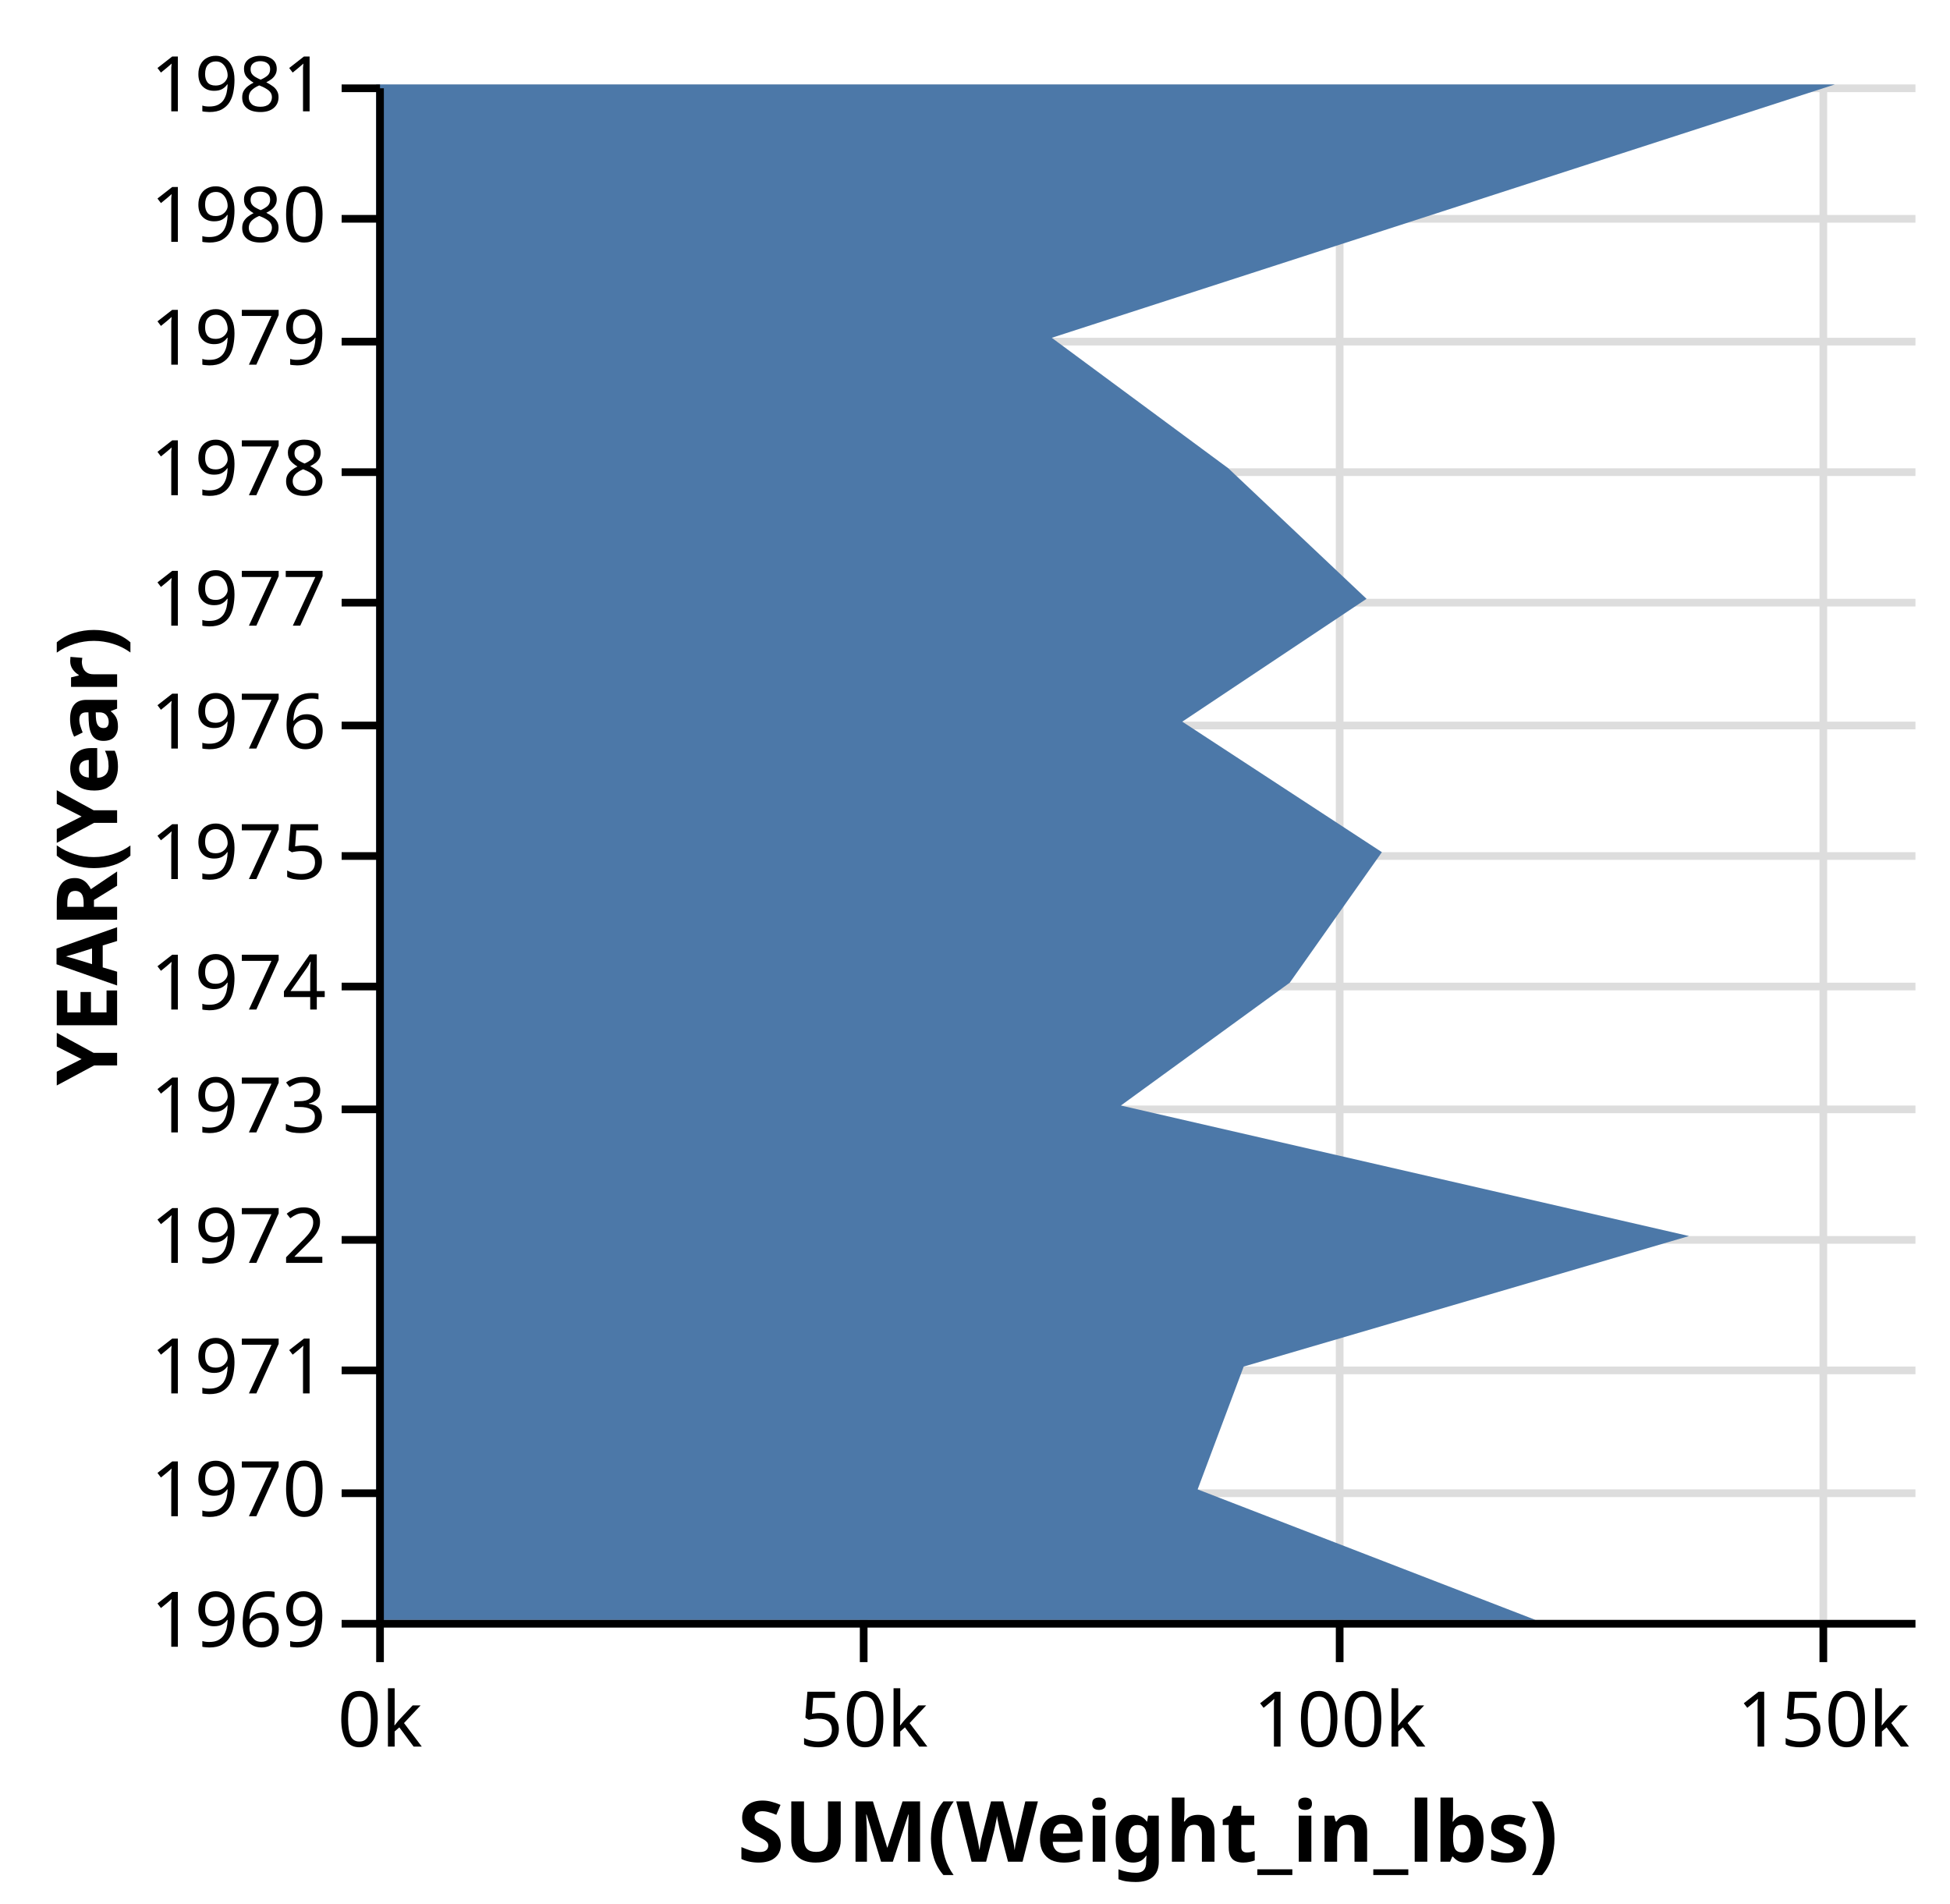
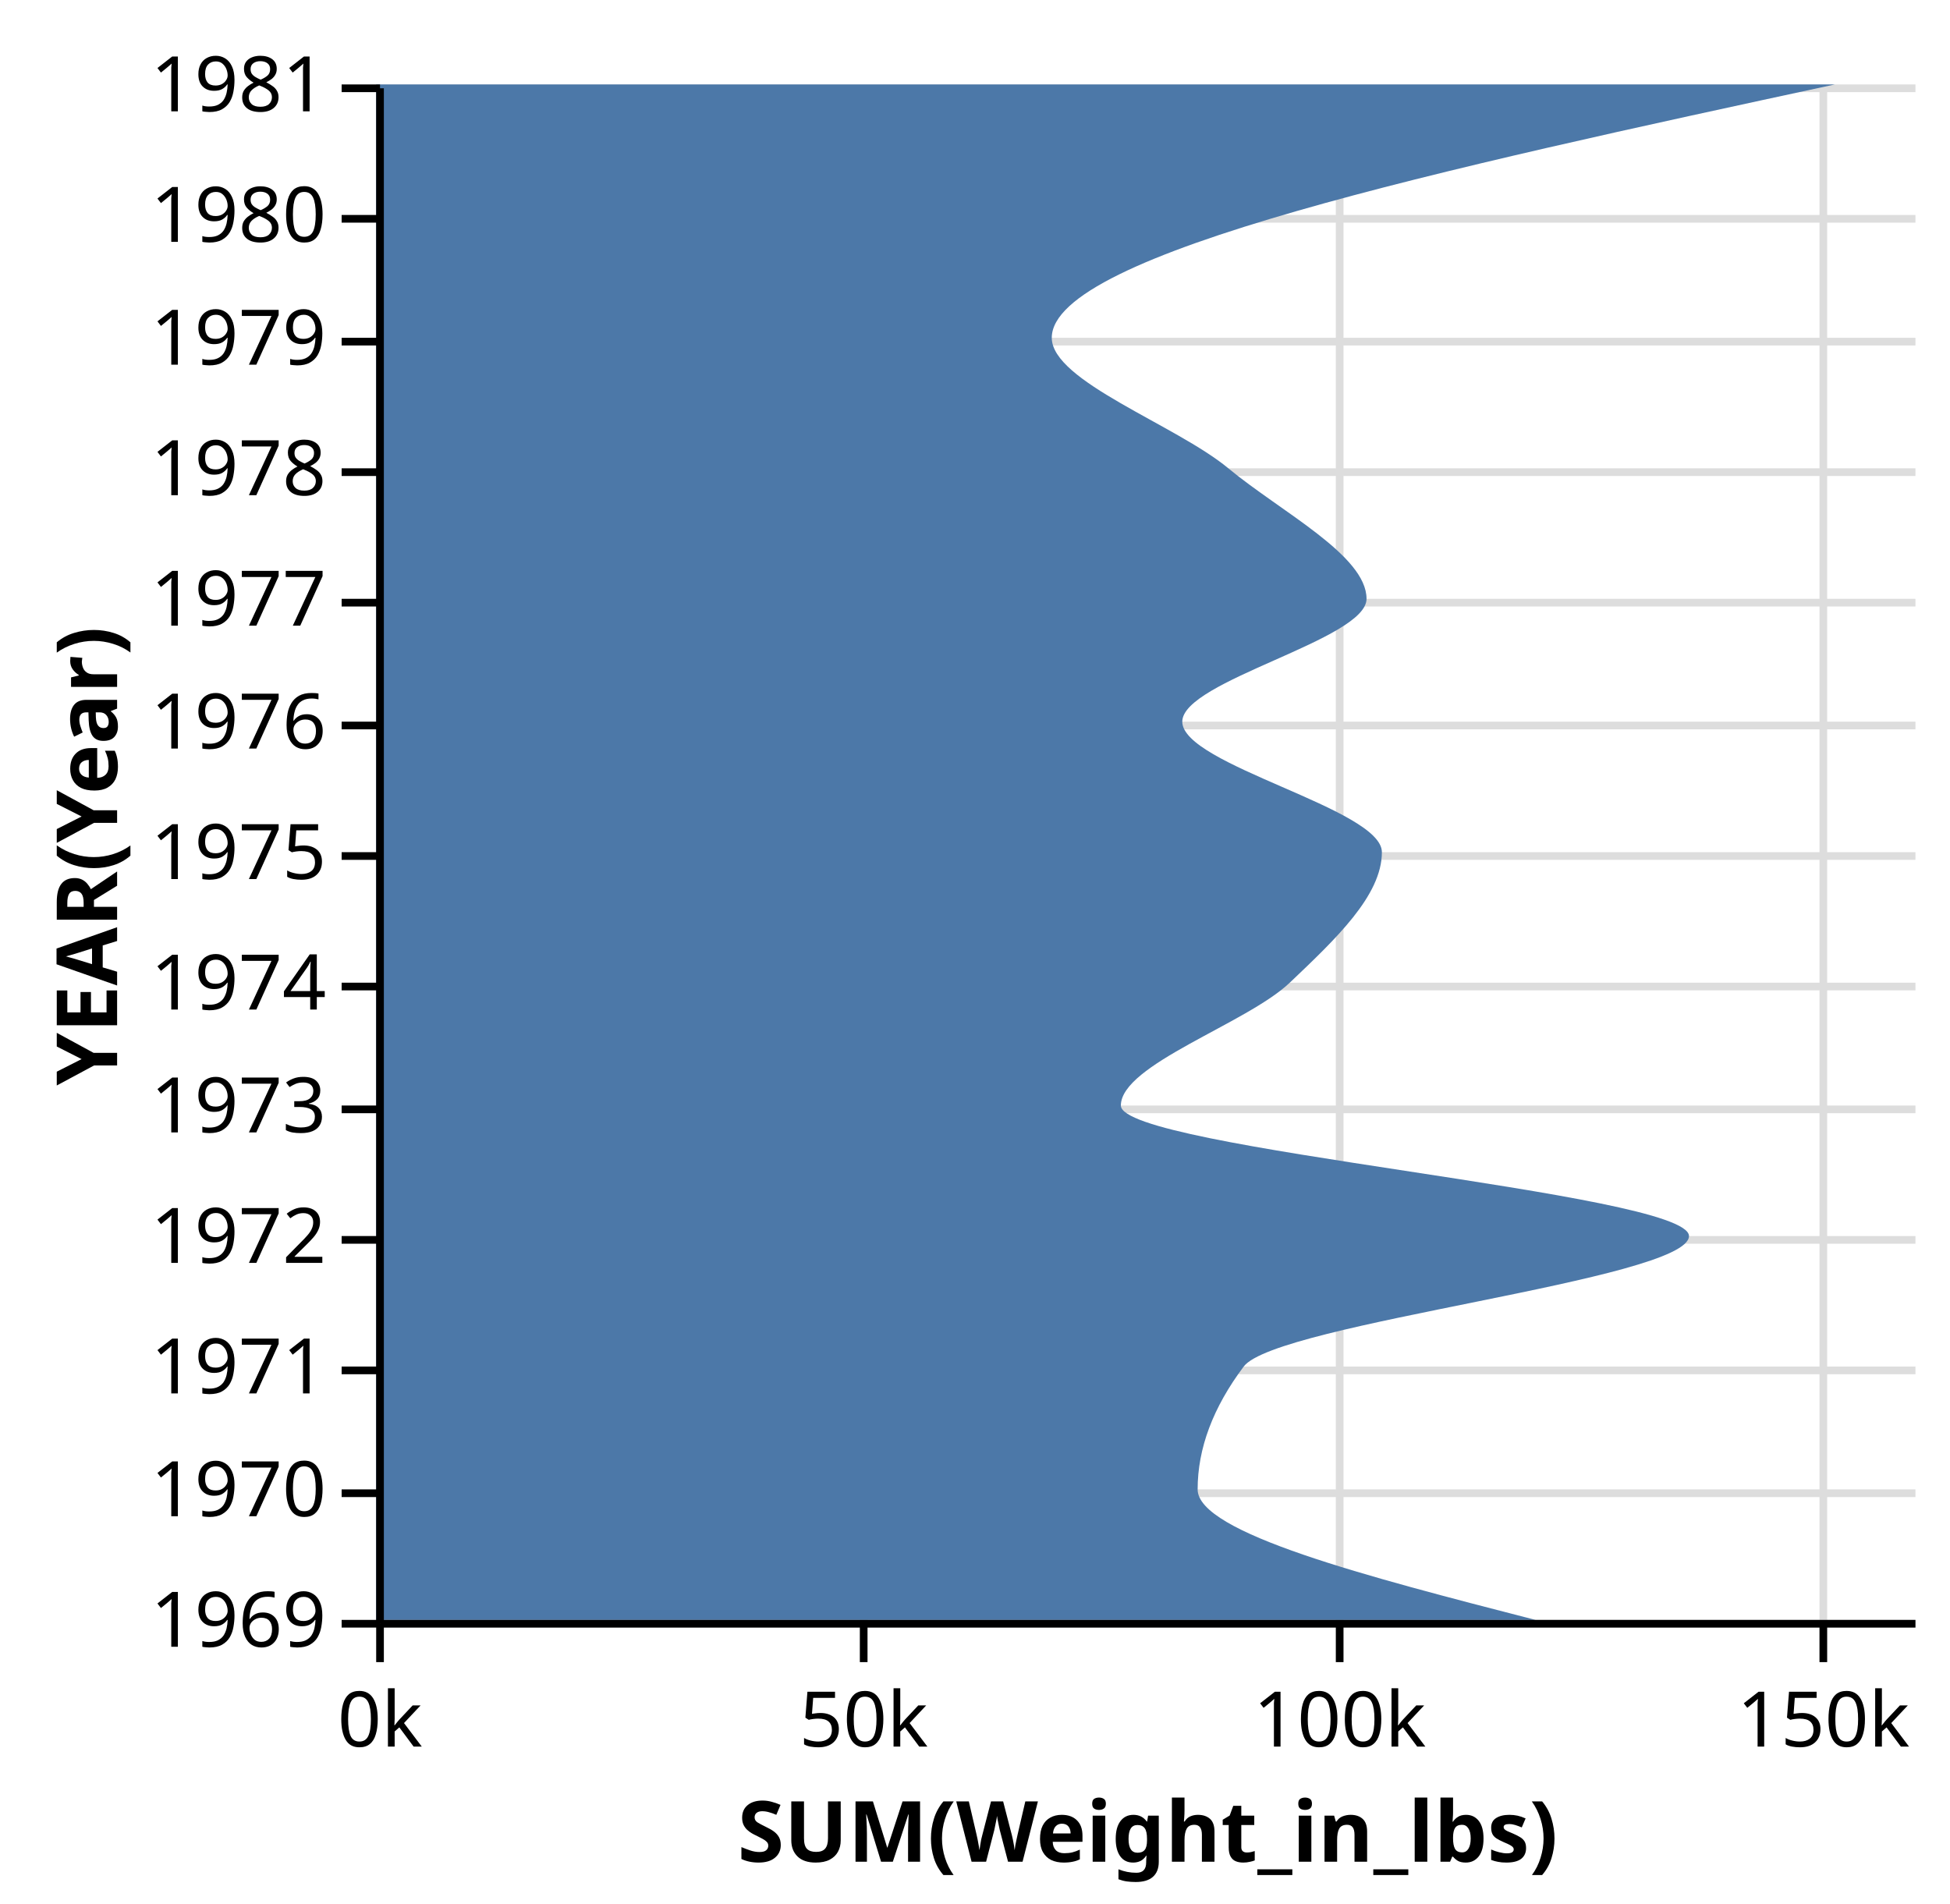
<svg xmlns="http://www.w3.org/2000/svg" class="marks" width="254" height="248" viewBox="0 0 254 248" version="1.1">
  <g transform="translate(49,11)">
    <g class="mark-group role-frame root">
      <g transform="translate(0,0)">
        <path class="background" d="M0,0h200v200h-200Z" style="fill: none;" />
        <g>
          <g class="mark-group role-axis">
            <g transform="translate(0.5,200.5)">
              <path class="background" d="M0,0h0v0h0Z" style="pointer-events: none; fill: none;" />
              <g>
                <g class="mark-rule role-axis-grid" style="pointer-events: none;">
                  <line transform="translate(0,-200)" x2="0" y2="200" style="fill: none; stroke: #ddd; stroke-width: 1; stroke-dasharray: ; opacity: 1;" />
                  <line transform="translate(63,-200)" x2="0" y2="200" style="fill: none; stroke: #ddd; stroke-width: 1; stroke-dasharray: ; opacity: 1;" />
                  <line transform="translate(125,-200)" x2="0" y2="200" style="fill: none; stroke: #ddd; stroke-width: 1; stroke-dasharray: ; opacity: 1;" />
                  <line transform="translate(188,-200)" x2="0" y2="200" style="fill: none; stroke: #ddd; stroke-width: 1; stroke-dasharray: ; opacity: 1;" />
                </g>
              </g>
            </g>
          </g>
          <g class="mark-group role-axis">
            <g transform="translate(0.5,0.5)">
              <path class="background" d="M0,0h0v0h0Z" style="pointer-events: none; fill: none;" />
              <g>
                <g class="mark-rule role-axis-grid" style="pointer-events: none;">
                  <line transform="translate(0,200)" x2="200" y2="0" style="fill: none; stroke: #ddd; stroke-width: 1; stroke-dasharray: ; opacity: 1;" />
                  <line transform="translate(0,183)" x2="200" y2="0" style="fill: none; stroke: #ddd; stroke-width: 1; stroke-dasharray: ; opacity: 1;" />
                  <line transform="translate(0,167)" x2="200" y2="0" style="fill: none; stroke: #ddd; stroke-width: 1; stroke-dasharray: ; opacity: 1;" />
                  <line transform="translate(0,150)" x2="200" y2="0" style="fill: none; stroke: #ddd; stroke-width: 1; stroke-dasharray: ; opacity: 1;" />
                  <line transform="translate(0,133)" x2="200" y2="0" style="fill: none; stroke: #ddd; stroke-width: 1; stroke-dasharray: ; opacity: 1;" />
                  <line transform="translate(0,117)" x2="200" y2="0" style="fill: none; stroke: #ddd; stroke-width: 1; stroke-dasharray: ; opacity: 1;" />
                  <line transform="translate(0,100)" x2="200" y2="0" style="fill: none; stroke: #ddd; stroke-width: 1; stroke-dasharray: ; opacity: 1;" />
                  <line transform="translate(0,83)" x2="200" y2="0" style="fill: none; stroke: #ddd; stroke-width: 1; stroke-dasharray: ; opacity: 1;" />
                  <line transform="translate(0,67)" x2="200" y2="0" style="fill: none; stroke: #ddd; stroke-width: 1; stroke-dasharray: ; opacity: 1;" />
                  <line transform="translate(0,50)" x2="200" y2="0" style="fill: none; stroke: #ddd; stroke-width: 1; stroke-dasharray: ; opacity: 1;" />
                  <line transform="translate(0,33)" x2="200" y2="0" style="fill: none; stroke: #ddd; stroke-width: 1; stroke-dasharray: ; opacity: 1;" />
                  <line transform="translate(0,17)" x2="200" y2="0" style="fill: none; stroke: #ddd; stroke-width: 1; stroke-dasharray: ; opacity: 1;" />
                  <line transform="translate(0,0)" x2="200" y2="0" style="fill: none; stroke: #ddd; stroke-width: 1; stroke-dasharray: ; opacity: 1;" />
                </g>
              </g>
            </g>
          </g>
          <g class="mark-group role-scope nested_main_group">
            <g transform="translate(0,0)">
              <path class="background" d="M0,0h200v200h-200Z" style="fill: transparent;" />
              <g>
                <g class="mark-area role-mark marks">
-                   <path d="M190,0L88,33L111,50L129,67L105,83L131,100L119,117L97,133L171,150L113,167L107,183L151,200L0,200L0,183L0,167L0,150L0,133L0,117L0,100L0,83L0,67L0,50L0,33L0,0Z" style="fill: #4c78a8;" />
+                   <path d="M190,0C139,11,88,22,88,33C88,38.667,104.167,44.333,111,50C117.833,55.667,129,61.333,129,67C129,72.333,105,77.667,105,83C105,88.667,131,94.333,131,100C131,105.667,124.953,111.333,119,117C113.397,122.333,97,127.667,97,133C97,138.667,171,144.333,171,150C171,155.667,117.25,161.333,113,167C109,172.333,107,177.667,107,183C107,188.667,129,194.333,151,200L0,200C0,194.333,0,188.667,0,183C0,177.667,0,172.333,0,167C0,161.333,0,155.667,0,150C0,144.333,0,138.667,0,133C0,127.667,0,122.333,0,117C0,111.333,0,105.667,0,100C0,94.333,0,88.667,0,83C0,77.667,0,72.333,0,67C0,61.333,0,55.667,0,50C0,44.333,0,38.667,0,33C0,22,0,11,0,0Z" style="fill: #4c78a8;" />
                </g>
              </g>
            </g>
          </g>
          <g class="mark-group role-axis">
            <g transform="translate(0.5,200.5)">
              <path class="background" d="M0,0h0v0h0Z" style="pointer-events: none; fill: none;" />
              <g>
                <g class="mark-rule role-axis-tick" style="pointer-events: none;">
                  <line transform="translate(0,0)" x2="0" y2="5" style="fill: none; stroke: #000; stroke-width: 1; opacity: 1;" />
                  <line transform="translate(63,0)" x2="0" y2="5" style="fill: none; stroke: #000; stroke-width: 1; opacity: 1;" />
                  <line transform="translate(125,0)" x2="0" y2="5" style="fill: none; stroke: #000; stroke-width: 1; opacity: 1;" />
                  <line transform="translate(188,0)" x2="0" y2="5" style="fill: none; stroke: #000; stroke-width: 1; opacity: 1;" />
                </g>
                <g class="mark-text role-axis-label" style="pointer-events: none;">
                  <text text-anchor="middle" transform="translate(0,16)" style="font: 10px sans-serif; fill: #000; opacity: 1;">0k</text>
                  <text text-anchor="middle" transform="translate(63,16)" style="font: 10px sans-serif; fill: #000; opacity: 1;">50k</text>
                  <text text-anchor="middle" transform="translate(125,16)" style="font: 10px sans-serif; fill: #000; opacity: 1;">100k</text>
                  <text text-anchor="middle" transform="translate(188,16)" style="font: 10px sans-serif; fill: #000; opacity: 1;">150k</text>
                </g>
                <g class="mark-rule role-axis-domain" style="pointer-events: none;">
                  <line transform="translate(0,0)" x2="200" y2="0" style="fill: none; stroke: #000; stroke-width: 1; opacity: 1;" />
                </g>
                <g class="mark-text role-axis-title" style="pointer-events: none;">
                  <text text-anchor="middle" transform="translate(100,31)" style="font: bold 11px sans-serif; fill: #000; opacity: 1;">SUM(Weight_in_lbs)</text>
                </g>
              </g>
            </g>
          </g>
          <g class="mark-group role-axis">
            <g transform="translate(0.5,0.5)">
              <path class="background" d="M0,0h0v0h0Z" style="pointer-events: none; fill: none;" />
              <g>
                <g class="mark-rule role-axis-tick" style="pointer-events: none;">
                  <line transform="translate(0,200)" x2="-5" y2="0" style="fill: none; stroke: #000; stroke-width: 1; opacity: 1;" />
                  <line transform="translate(0,183)" x2="-5" y2="0" style="fill: none; stroke: #000; stroke-width: 1; opacity: 1;" />
                  <line transform="translate(0,167)" x2="-5" y2="0" style="fill: none; stroke: #000; stroke-width: 1; opacity: 1;" />
                  <line transform="translate(0,150)" x2="-5" y2="0" style="fill: none; stroke: #000; stroke-width: 1; opacity: 1;" />
                  <line transform="translate(0,133)" x2="-5" y2="0" style="fill: none; stroke: #000; stroke-width: 1; opacity: 1;" />
                  <line transform="translate(0,117)" x2="-5" y2="0" style="fill: none; stroke: #000; stroke-width: 1; opacity: 1;" />
                  <line transform="translate(0,100)" x2="-5" y2="0" style="fill: none; stroke: #000; stroke-width: 1; opacity: 1;" />
                  <line transform="translate(0,83)" x2="-5" y2="0" style="fill: none; stroke: #000; stroke-width: 1; opacity: 1;" />
                  <line transform="translate(0,67)" x2="-5" y2="0" style="fill: none; stroke: #000; stroke-width: 1; opacity: 1;" />
                  <line transform="translate(0,50)" x2="-5" y2="0" style="fill: none; stroke: #000; stroke-width: 1; opacity: 1;" />
                  <line transform="translate(0,33)" x2="-5" y2="0" style="fill: none; stroke: #000; stroke-width: 1; opacity: 1;" />
                  <line transform="translate(0,17)" x2="-5" y2="0" style="fill: none; stroke: #000; stroke-width: 1; opacity: 1;" />
                  <line transform="translate(0,0)" x2="-5" y2="0" style="fill: none; stroke: #000; stroke-width: 1; opacity: 1;" />
                </g>
                <g class="mark-text role-axis-label" style="pointer-events: none;">
                  <text text-anchor="end" transform="translate(-7,203)" style="font: 10px sans-serif; fill: #000; opacity: 1;">1969</text>
                  <text text-anchor="end" transform="translate(-7,186)" style="font: 10px sans-serif; fill: #000; opacity: 1;">1970</text>
                  <text text-anchor="end" transform="translate(-7,170)" style="font: 10px sans-serif; fill: #000; opacity: 1;">1971</text>
                  <text text-anchor="end" transform="translate(-7,153)" style="font: 10px sans-serif; fill: #000; opacity: 1;">1972</text>
                  <text text-anchor="end" transform="translate(-7,136)" style="font: 10px sans-serif; fill: #000; opacity: 1;">1973</text>
                  <text text-anchor="end" transform="translate(-7,120)" style="font: 10px sans-serif; fill: #000; opacity: 1;">1974</text>
                  <text text-anchor="end" transform="translate(-7,103)" style="font: 10px sans-serif; fill: #000; opacity: 1;">1975</text>
                  <text text-anchor="end" transform="translate(-7,86)" style="font: 10px sans-serif; fill: #000; opacity: 1;">1976</text>
                  <text text-anchor="end" transform="translate(-7,70)" style="font: 10px sans-serif; fill: #000; opacity: 1;">1977</text>
                  <text text-anchor="end" transform="translate(-7,53)" style="font: 10px sans-serif; fill: #000; opacity: 1;">1978</text>
                  <text text-anchor="end" transform="translate(-7,36)" style="font: 10px sans-serif; fill: #000; opacity: 1;">1979</text>
                  <text text-anchor="end" transform="translate(-7,20)" style="font: 10px sans-serif; fill: #000; opacity: 1;">1980</text>
                  <text text-anchor="end" transform="translate(-7,3)" style="font: 10px sans-serif; fill: #000; opacity: 1;">1981</text>
                </g>
                <g class="mark-rule role-axis-domain" style="pointer-events: none;">
                  <line transform="translate(0,200)" x2="0" y2="-200" style="fill: none; stroke: #000; stroke-width: 1; opacity: 1;" />
                </g>
                <g class="mark-text role-axis-title" style="pointer-events: none;">
                  <text text-anchor="middle" transform="translate(-32.24609,100) rotate(-90) translate(0,-2)" style="font: bold 11px sans-serif; fill: #000; opacity: 1;">YEAR(Year)</text>
                </g>
              </g>
            </g>
          </g>
        </g>
      </g>
    </g>
  </g>
</svg>
